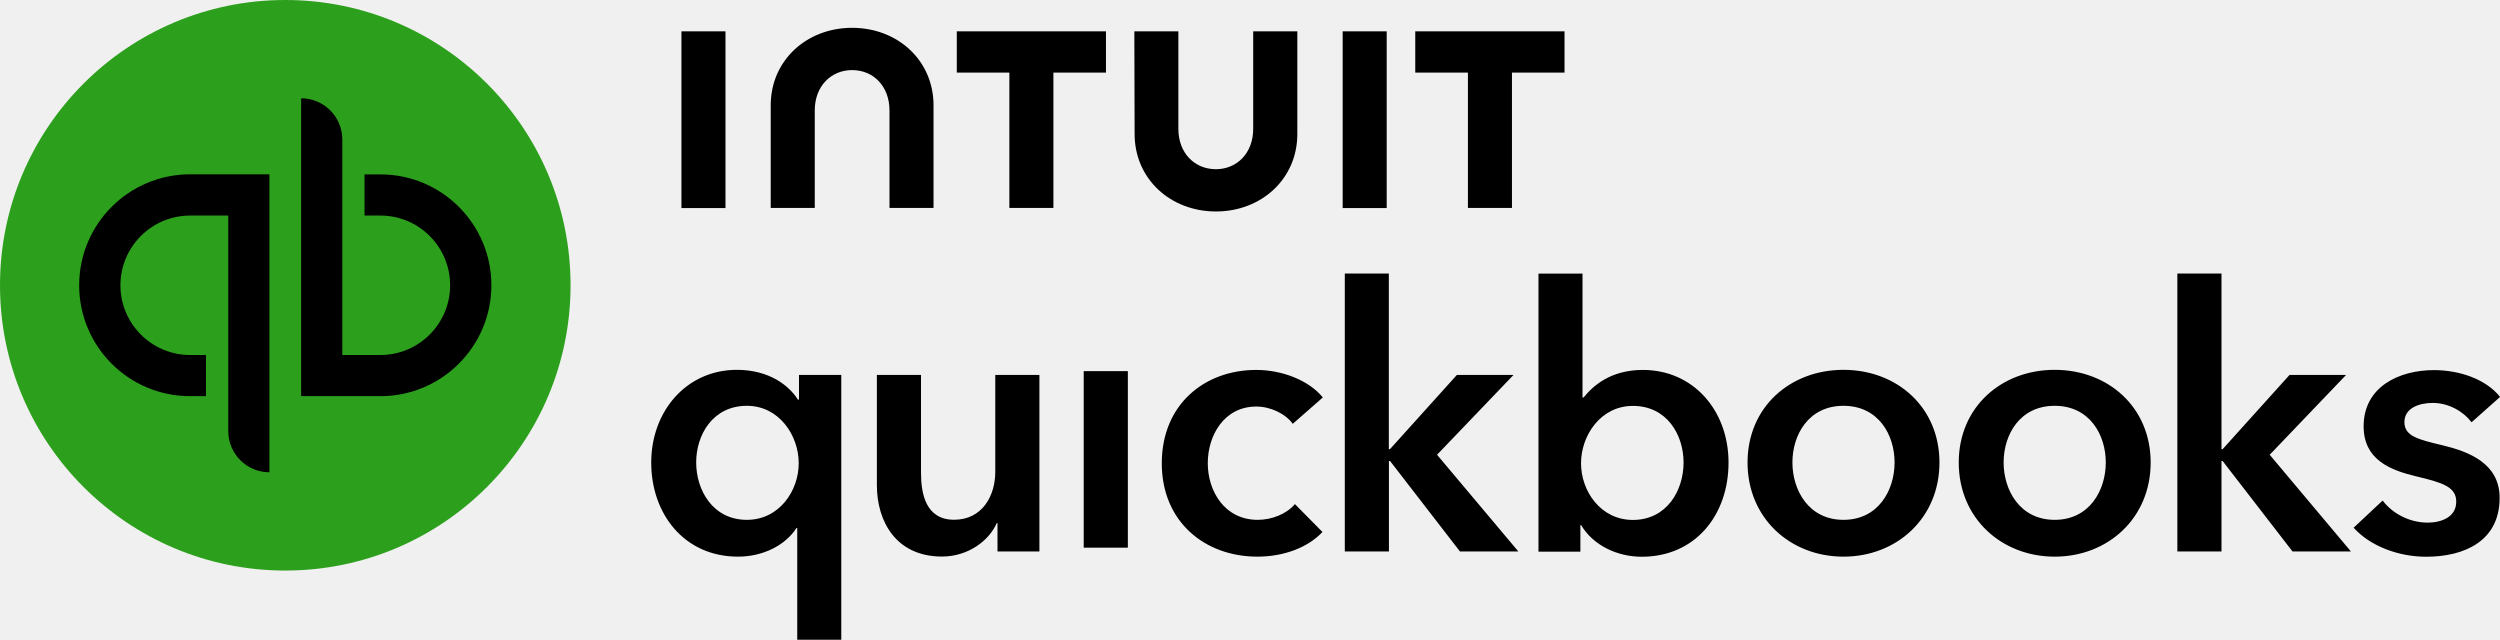
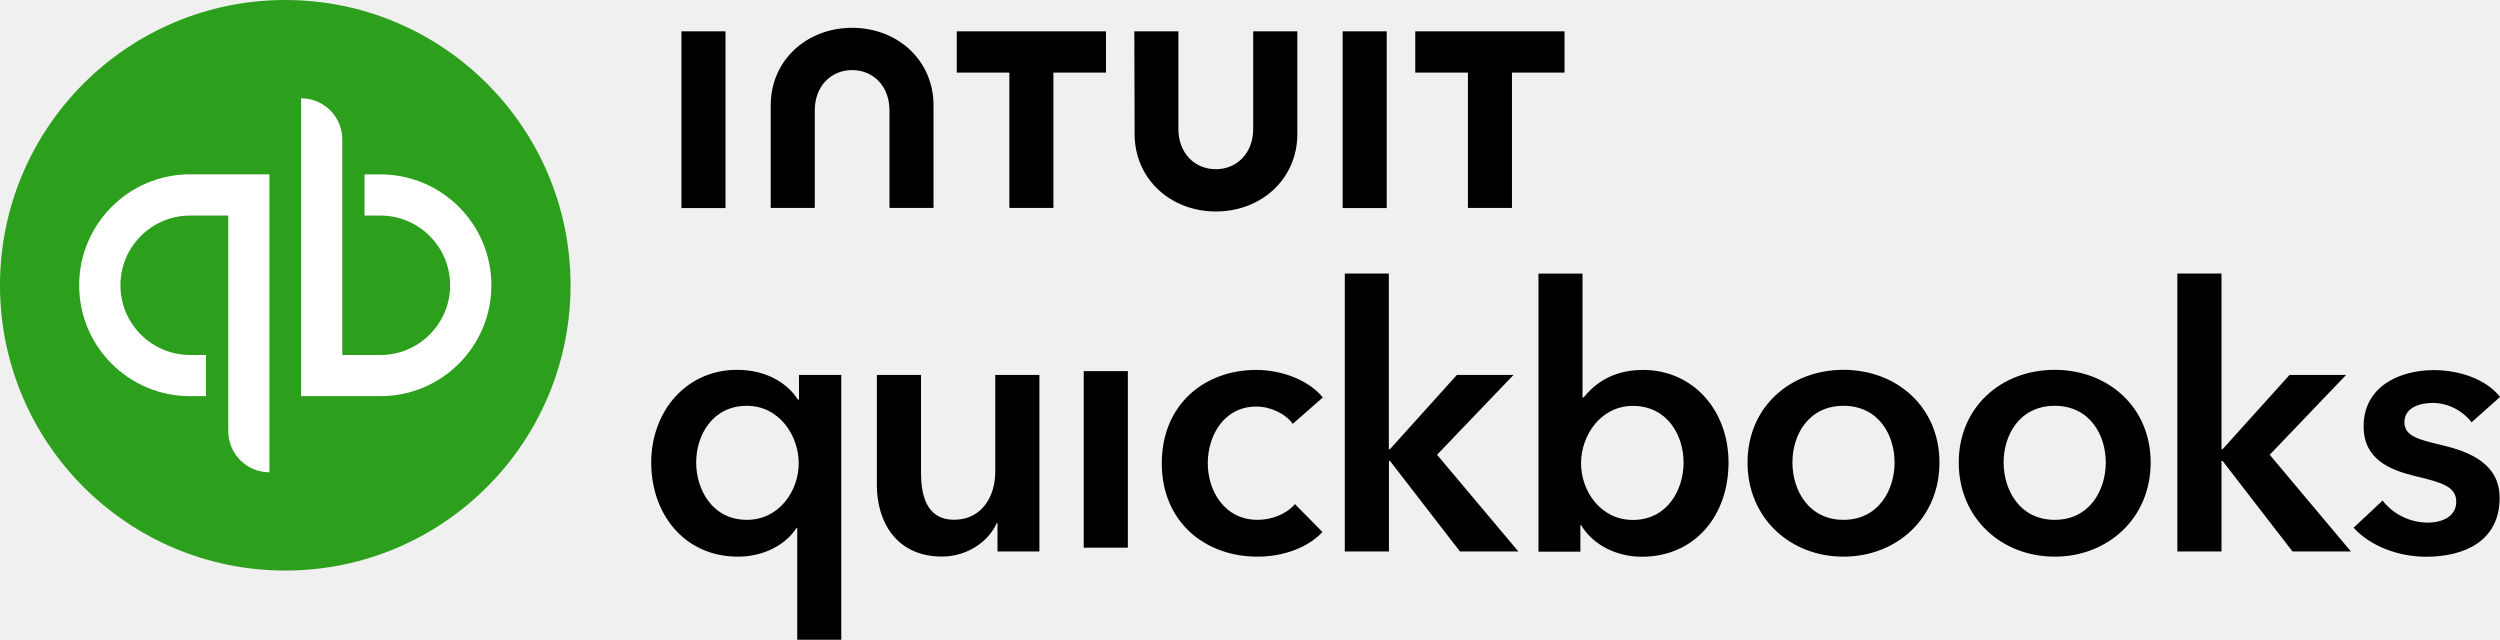
<svg xmlns="http://www.w3.org/2000/svg" id="a" viewBox="0 0 269.65 69">
  <defs>
-     <style>.b,.c,.d{stroke-width:0px;}.c{fill:#2ca01c;}.d{fill:#000;}</style>
+     <style>.b,.c,.d{stroke-width:0px;}.c{fill:#2ca01c;}.d{fill:#FFFFFF;}</style>
  </defs>
  <path class="c" d="m30.77,61.54c16.99,0,30.77-13.78,30.77-30.77S47.76,0,30.77,0,0,13.78,0,30.77s13.77,30.77,30.77,30.77Z" />
  <path class="d" d="m20.51,18.8c-6.61,0-11.97,5.36-11.97,11.97s5.35,11.96,11.97,11.96h1.71v-4.44h-1.71c-4.15,0-7.52-3.37-7.52-7.52,0-4.15,3.37-7.52,7.52-7.52h4.11v23.25c0,2.45,1.99,4.44,4.44,4.44V18.8h-8.55,0Zm20.52,23.93c6.61,0,11.97-5.36,11.97-11.96s-5.35-11.96-11.97-11.96h-1.71v4.44h1.71c4.15,0,7.52,3.37,7.52,7.52s-3.37,7.52-7.52,7.52h-4.11V15.04c0-2.45-1.99-4.44-4.44-4.44v32.13h8.55s0,0,0,0Z" />
  <path class="b" d="m90.75,69h-4.76v-12.05h-.08c-1.23,1.9-3.65,3.09-6.31,3.09-5.79,0-9.36-4.6-9.36-10.15s3.81-10,9.24-10c3.49,0,5.63,1.7,6.58,3.21h.12v-2.66h4.56v28.56h0s0,0,0,0Zm-10.19-12.93c3.49,0,5.59-3.13,5.59-6.11s-2.1-6.19-5.59-6.19c-3.68,0-5.47,3.13-5.47,6.11,0,2.97,1.78,6.19,5.47,6.19h0Zm31.55,3.41h-4.52v-3.06h-.08c-.83,1.9-3.09,3.61-5.91,3.61-4.96,0-7.02-3.81-7.02-7.69v-11.9h4.76v10.55c0,2.26.51,5.07,3.57,5.07s4.44-2.62,4.44-5.15v-10.47h4.76v19.03s0,0,0,0Zm4.78-19.45h4.76v19.04h-4.76s0-19.04,0-19.04Zm22.55,5.69c-.75-1.07-2.38-1.87-3.93-1.87-3.49,0-5.24,3.13-5.24,6.11s1.79,6.11,5.39,6.11c1.47,0,3.09-.6,4.01-1.7l2.97,3.01c-1.59,1.7-4.21,2.66-7.02,2.66-5.63,0-10.31-3.73-10.31-10.07s4.6-10.07,10.19-10.07c2.78,0,5.67,1.11,7.18,2.97l-3.25,2.85h0Zm5.6-16.22h4.76v18.95h.12l7.22-8.01h6.11l-8.25,8.61,8.77,10.43h-6.3l-7.54-9.76h-.12v9.76h-4.76v-29.97h0Zm25.65,0v13.37h.12c.99-1.23,2.89-2.97,6.39-2.97,5.43,0,9.24,4.36,9.24,10s-3.57,10.15-9.36,10.15c-2.66,0-5.24-1.23-6.54-3.41h-.08v2.86h-4.52v-29.99h4.76Zm5.43,14.28c-3.49,0-5.59,3.21-5.59,6.19s2.1,6.11,5.59,6.11c3.69,0,5.47-3.21,5.47-6.19s-1.78-6.11-5.47-6.11h0Zm22.72-3.89c5.75,0,10.35,4.01,10.35,10s-4.6,10.15-10.35,10.15-10.35-4.16-10.35-10.15,4.6-10,10.35-10Zm0,16.18c3.77,0,5.51-3.21,5.51-6.19s-1.74-6.11-5.51-6.11-5.51,3.13-5.51,6.11,1.74,6.19,5.51,6.19Zm22.78-16.18c5.75,0,10.35,4.01,10.35,10s-4.6,10.15-10.35,10.15-10.35-4.16-10.35-10.15,4.6-10,10.35-10Zm0,16.18c3.77,0,5.51-3.21,5.51-6.19s-1.74-6.11-5.51-6.11-5.51,3.13-5.51,6.11c0,2.97,1.74,6.19,5.51,6.19Zm13.23-26.57h4.76v18.95h.12l7.22-8.01h6.1l-8.24,8.61,8.76,10.43h-6.3l-7.54-9.76h-.12v9.76h-4.76v-29.97h0,0Zm31.71,16.02c-.83-1.11-2.42-2.06-4.16-2.06-1.5,0-3.06.56-3.06,2.07s1.47,1.87,4.12,2.5c2.82.68,6.15,1.94,6.15,5.67,0,4.64-3.77,6.35-7.93,6.35-2.93,0-5.99-1.11-7.82-3.13l3.13-2.93c1.03,1.35,2.82,2.38,4.88,2.38,1.39,0,3.06-.56,3.06-2.26,0-1.59-1.47-2.06-4.36-2.74-2.82-.68-5.63-1.82-5.63-5.39,0-4.25,3.81-6.06,7.58-6.06,2.73,0,5.59.95,7.14,2.89l-3.08,2.74h0ZM122.38,14.46c0,4.83,3.86,8.35,8.77,8.35s8.78-3.52,8.78-8.35V3.38h-4.76v10.52c0,2.6-1.74,4.35-4.03,4.35s-4.04-1.74-4.04-4.35V3.38h-4.75s.03,11.08.03,11.08Zm30.27-6.63h5.68v14.6h4.75V7.83h5.67V3.38h-16.1v4.45h0Zm-3.08-4.45h-4.75v19.06h4.75V3.38Zm-46.38,4.45h5.68v14.6h4.75V7.83h5.67V3.38h-16.09v4.45h0Zm-24.94-4.45h-4.75v19.06h4.75V3.38Zm22.44,7.97c0-4.83-3.87-8.35-8.78-8.35s-8.78,3.52-8.78,8.35v11.08h4.75v-10.52c0-2.6,1.74-4.35,4.03-4.35s4.03,1.74,4.03,4.35v10.52h4.75v-11.08s-.01,0-.01,0Z" />
</svg>
